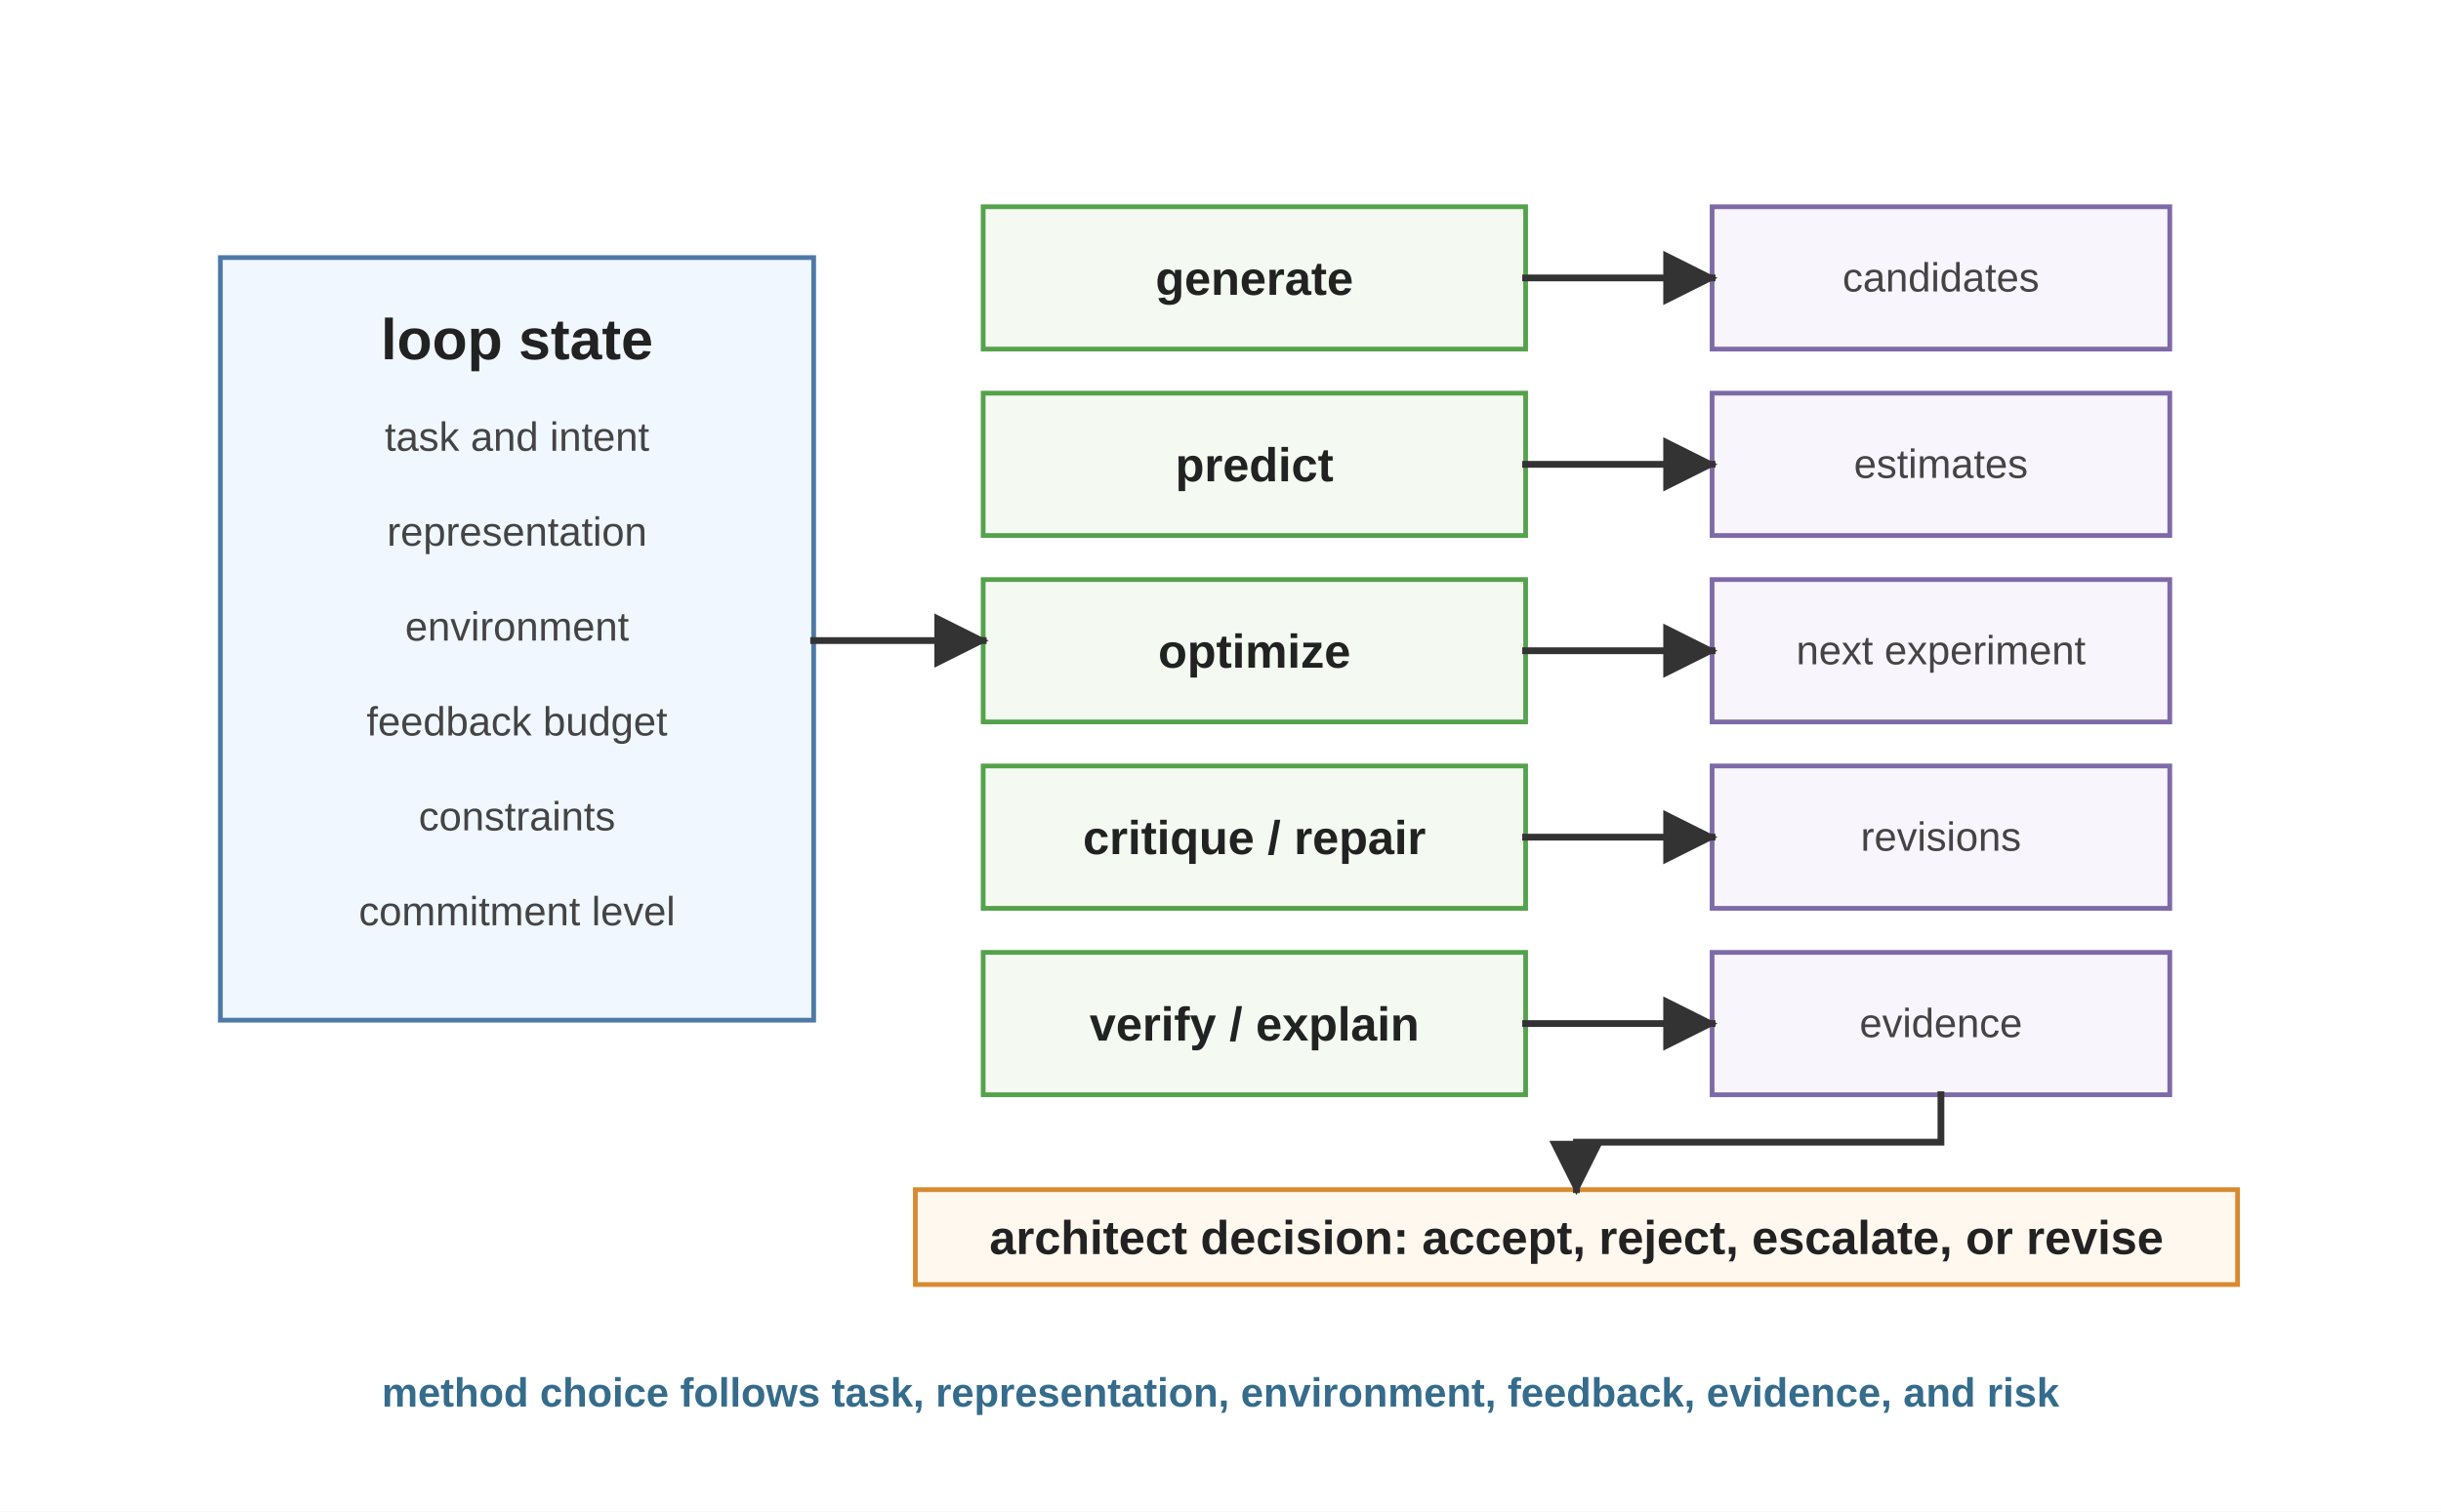
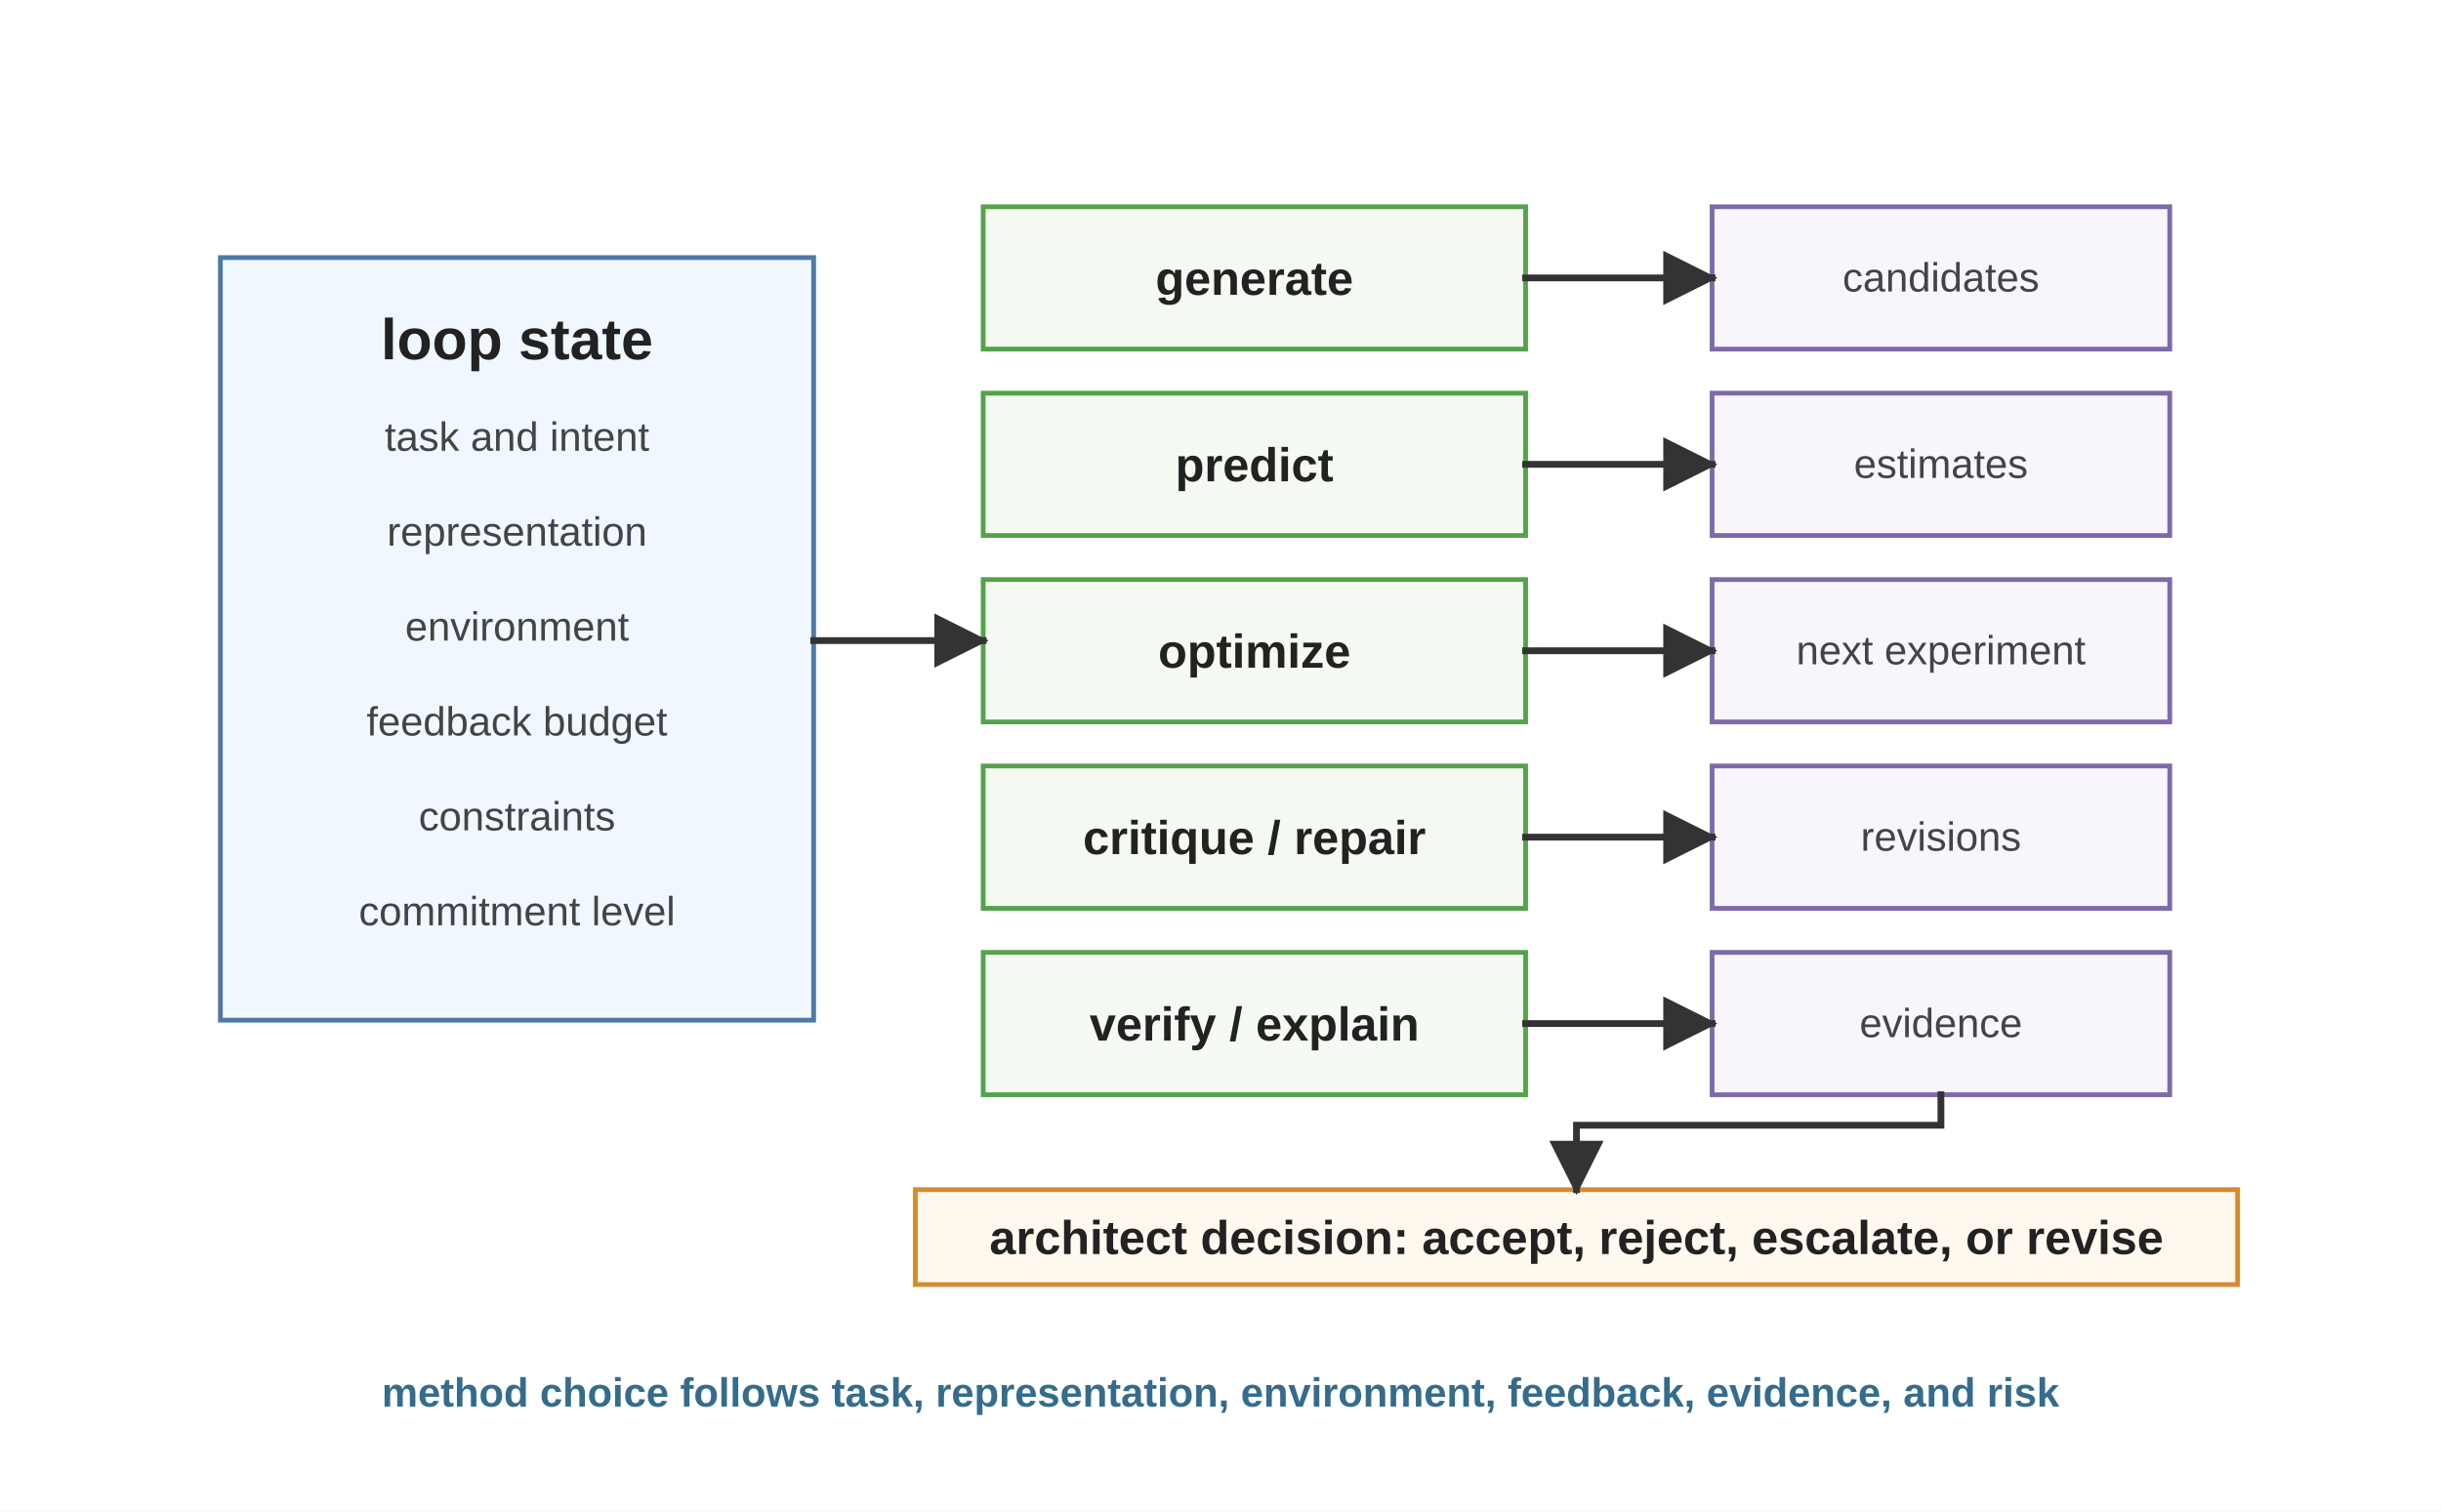
<svg xmlns="http://www.w3.org/2000/svg" viewBox="0 0 720 446" role="img">
  <defs>
    <marker id="arrow" viewBox="0 0 10 10" refX="9" refY="5" markerWidth="8" markerHeight="8" orient="auto">
      <path d="M 0 0 L 10 5 L 0 10 z" fill="#333333" />
    </marker>
    <style>
      .font { font-family: Arial, Helvetica, sans-serif; }
      .panel-title { font-size: 17px; font-weight: 700; fill: #222222; }
      .label { font-size: 14px; font-weight: 700; fill: #222222; }
      .small { font-size: 12px; fill: #444444; }
      .note { font-size: 12px; font-weight: 700; fill: #356C8C; }
      .state { fill: #F0F7FF; stroke: #4E79A7; stroke-width: 1.4; }
      .method { fill: #F4FAF2; stroke: #54A24B; stroke-width: 1.4; }
      .output { fill: #F8F5FC; stroke: #7E6AA8; stroke-width: 1.4; }
      .decision { fill: #FFF8EE; stroke: #D88A30; stroke-width: 1.4; }
      .arrow { stroke: #333333; stroke-width: 2; fill: none; stroke-linecap: square; stroke-linejoin: miter; }
    </style>
  </defs>
  <rect width="720" height="446" fill="#ffffff" />
  <g class="font" transform="translate(0,-54)">
    <rect class="state" x="65" y="130" width="175" height="225" />
-     <text class="panel-title" x="152.5" y="160" text-anchor="middle">loop state</text>
-     <text class="small" x="152.5" y="187" text-anchor="middle">task and intent</text>
-     <text class="small" x="152.5" y="215" text-anchor="middle">representation</text>
-     <text class="small" x="152.5" y="243" text-anchor="middle">environment</text>
-     <text class="small" x="152.5" y="271" text-anchor="middle">feedback budget</text>
-     <text class="small" x="152.5" y="299" text-anchor="middle">constraints</text>
-     <text class="small" x="152.5" y="327" text-anchor="middle">commitment level</text>
+     <text class="panel-title" x="152.5" y="160" text-anchor="middle" style="white-space: pre;">loop state</text>
+     <text class="small" x="152.5" y="187" text-anchor="middle" style="white-space: pre;">task and intent</text>
+     <text class="small" x="152.5" y="215" text-anchor="middle" style="white-space: pre;">representation</text>
+     <text class="small" x="152.5" y="243" text-anchor="middle" style="white-space: pre;">environment</text>
+     <text class="small" x="152.5" y="271" text-anchor="middle" style="white-space: pre;">feedback budget</text>
+     <text class="small" x="152.5" y="299" text-anchor="middle" style="white-space: pre;">constraints</text>
+     <text class="small" x="152.5" y="327" text-anchor="middle" style="white-space: pre;">commitment level</text>
    <rect class="method" x="290" y="115" width="160" height="42" />
-     <text class="label" x="370" y="141" text-anchor="middle">generate</text>
+     <text class="label" x="370" y="141" text-anchor="middle" style="white-space: pre;">generate</text>
    <rect class="method" x="290" y="170" width="160" height="42" />
-     <text class="label" x="370" y="196" text-anchor="middle">predict</text>
+     <text class="label" x="370" y="196" text-anchor="middle" style="white-space: pre;">predict</text>
    <rect class="method" x="290" y="225" width="160" height="42" />
-     <text class="label" x="370" y="251" text-anchor="middle">optimize</text>
+     <text class="label" x="370" y="251" text-anchor="middle" style="white-space: pre;">optimize</text>
    <rect class="method" x="290" y="280" width="160" height="42" />
-     <text class="label" x="370" y="306" text-anchor="middle">critique / repair</text>
+     <text class="label" x="370" y="306" text-anchor="middle" style="white-space: pre;">critique / repair</text>
    <rect class="method" x="290" y="335" width="160" height="42" />
-     <text class="label" x="370" y="361" text-anchor="middle">verify / explain</text>
+     <text class="label" x="370" y="361" text-anchor="middle" style="white-space: pre;">verify / explain</text>
    <rect class="output" x="505" y="115" width="135" height="42" />
-     <text class="small" x="572.5" y="140" text-anchor="middle">candidates</text>
+     <text class="small" x="572.5" y="140" text-anchor="middle" style="white-space: pre;">candidates</text>
    <rect class="output" x="505" y="170" width="135" height="42" />
-     <text class="small" x="572.5" y="195" text-anchor="middle">estimates</text>
+     <text class="small" x="572.5" y="195" text-anchor="middle" style="white-space: pre;">estimates</text>
    <rect class="output" x="505" y="225" width="135" height="42" />
-     <text class="small" x="572.5" y="250" text-anchor="middle">next experiment</text>
+     <text class="small" x="572.5" y="250" text-anchor="middle" style="white-space: pre;">next experiment</text>
    <rect class="output" x="505" y="280" width="135" height="42" />
-     <text class="small" x="572.5" y="305" text-anchor="middle">revisions</text>
+     <text class="small" x="572.5" y="305" text-anchor="middle" style="white-space: pre;">revisions</text>
    <rect class="output" x="505" y="335" width="135" height="42" />
-     <text class="small" x="572.5" y="360" text-anchor="middle">evidence</text>
+     <text class="small" x="572.5" y="360" text-anchor="middle" style="white-space: pre;">evidence</text>
    <rect class="decision" x="270" y="405" width="390" height="28" />
-     <text class="label" x="465" y="424" text-anchor="middle">architect decision: accept, reject, escalate, or revise</text>
+     <text class="label" x="465" y="424" text-anchor="middle" style="white-space: pre;">architect decision: accept, reject, escalate, or revise</text>
    <line class="arrow" x1="240" y1="243" x2="290" y2="243" marker-end="url(#arrow)" />
    <line class="arrow" x1="450" y1="136" x2="505" y2="136" marker-end="url(#arrow)" />
    <line class="arrow" x1="450" y1="191" x2="505" y2="191" marker-end="url(#arrow)" />
    <line class="arrow" x1="450" y1="246" x2="505" y2="246" marker-end="url(#arrow)" />
    <line class="arrow" x1="450" y1="301" x2="505" y2="301" marker-end="url(#arrow)" />
    <line class="arrow" x1="450" y1="356" x2="505" y2="356" marker-end="url(#arrow)" />
-     <polyline class="arrow" points="572.5,377 572.5,391 465,391 465,405" marker-end="url(#arrow)" />
-     <text class="note" x="360" y="469" text-anchor="middle">method choice follows task, representation, environment, feedback, evidence, and risk</text>
+     <polyline class="arrow" points="572.5 377 572.5 386 465 386 465 405" marker-end="url(#arrow)" />
+     <text class="note" x="360" y="469" text-anchor="middle" style="white-space: pre;">method choice follows task, representation, environment, feedback, evidence, and risk</text>
  </g>
</svg>
